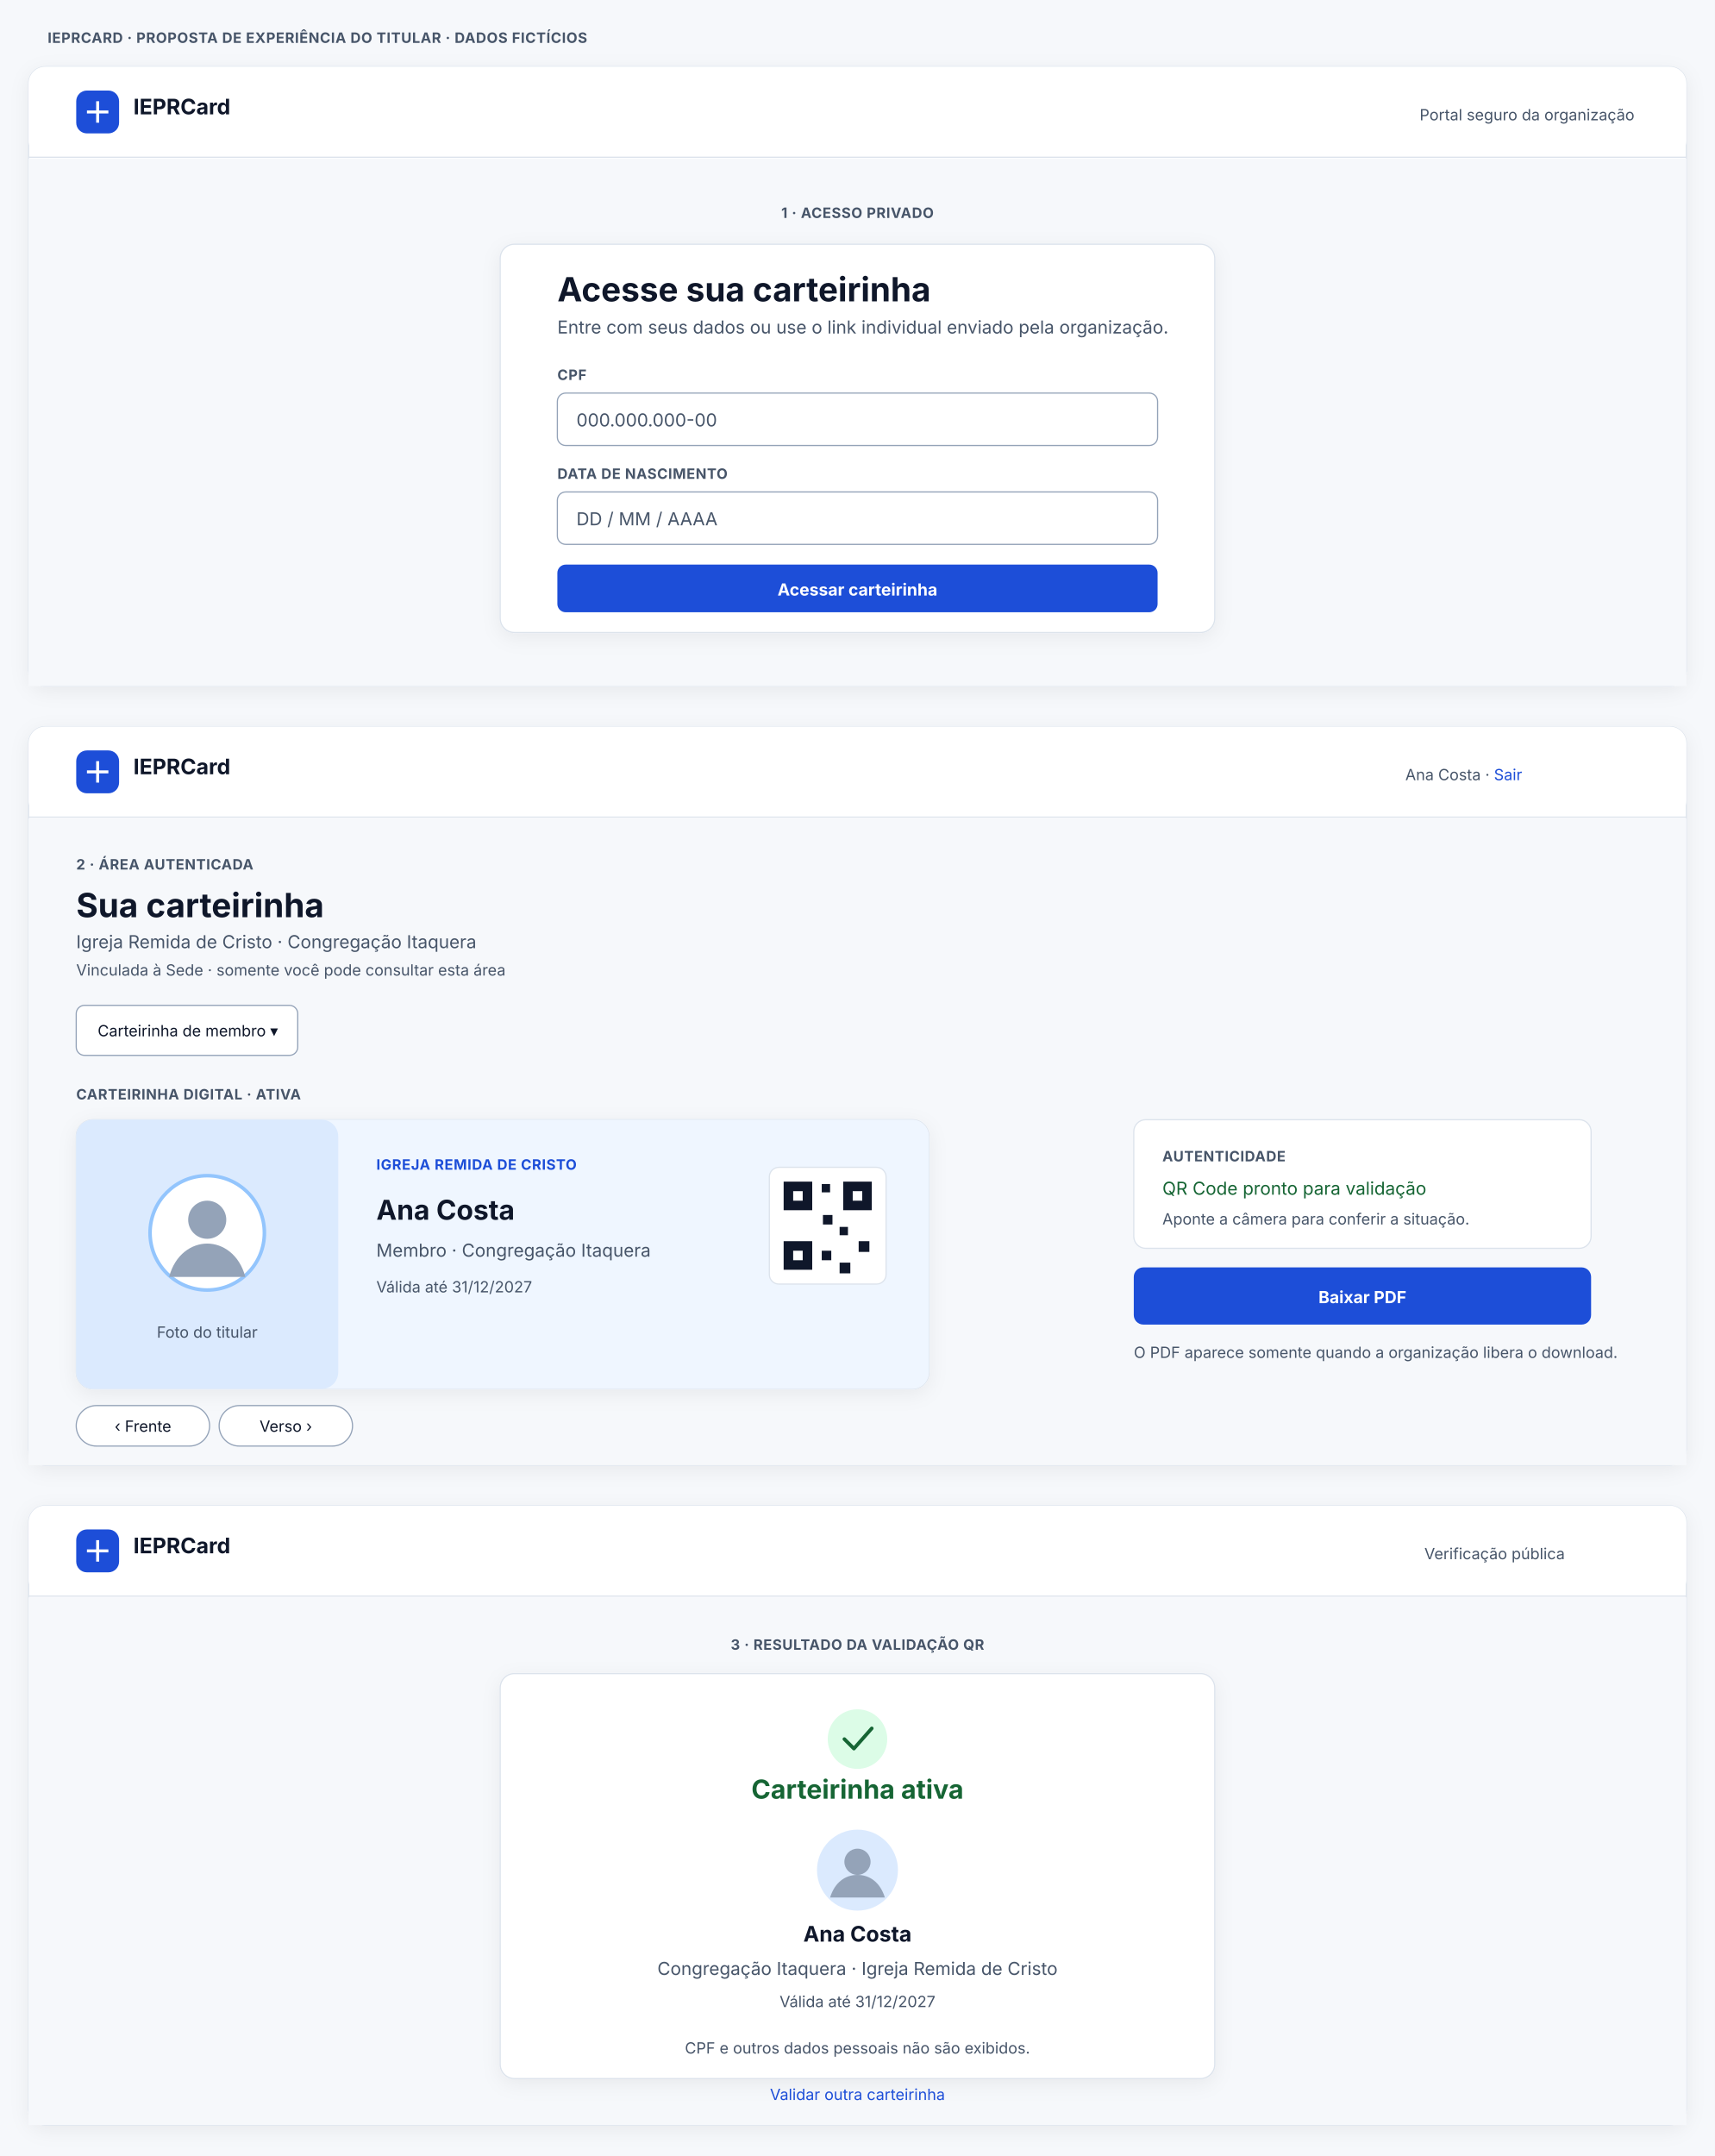
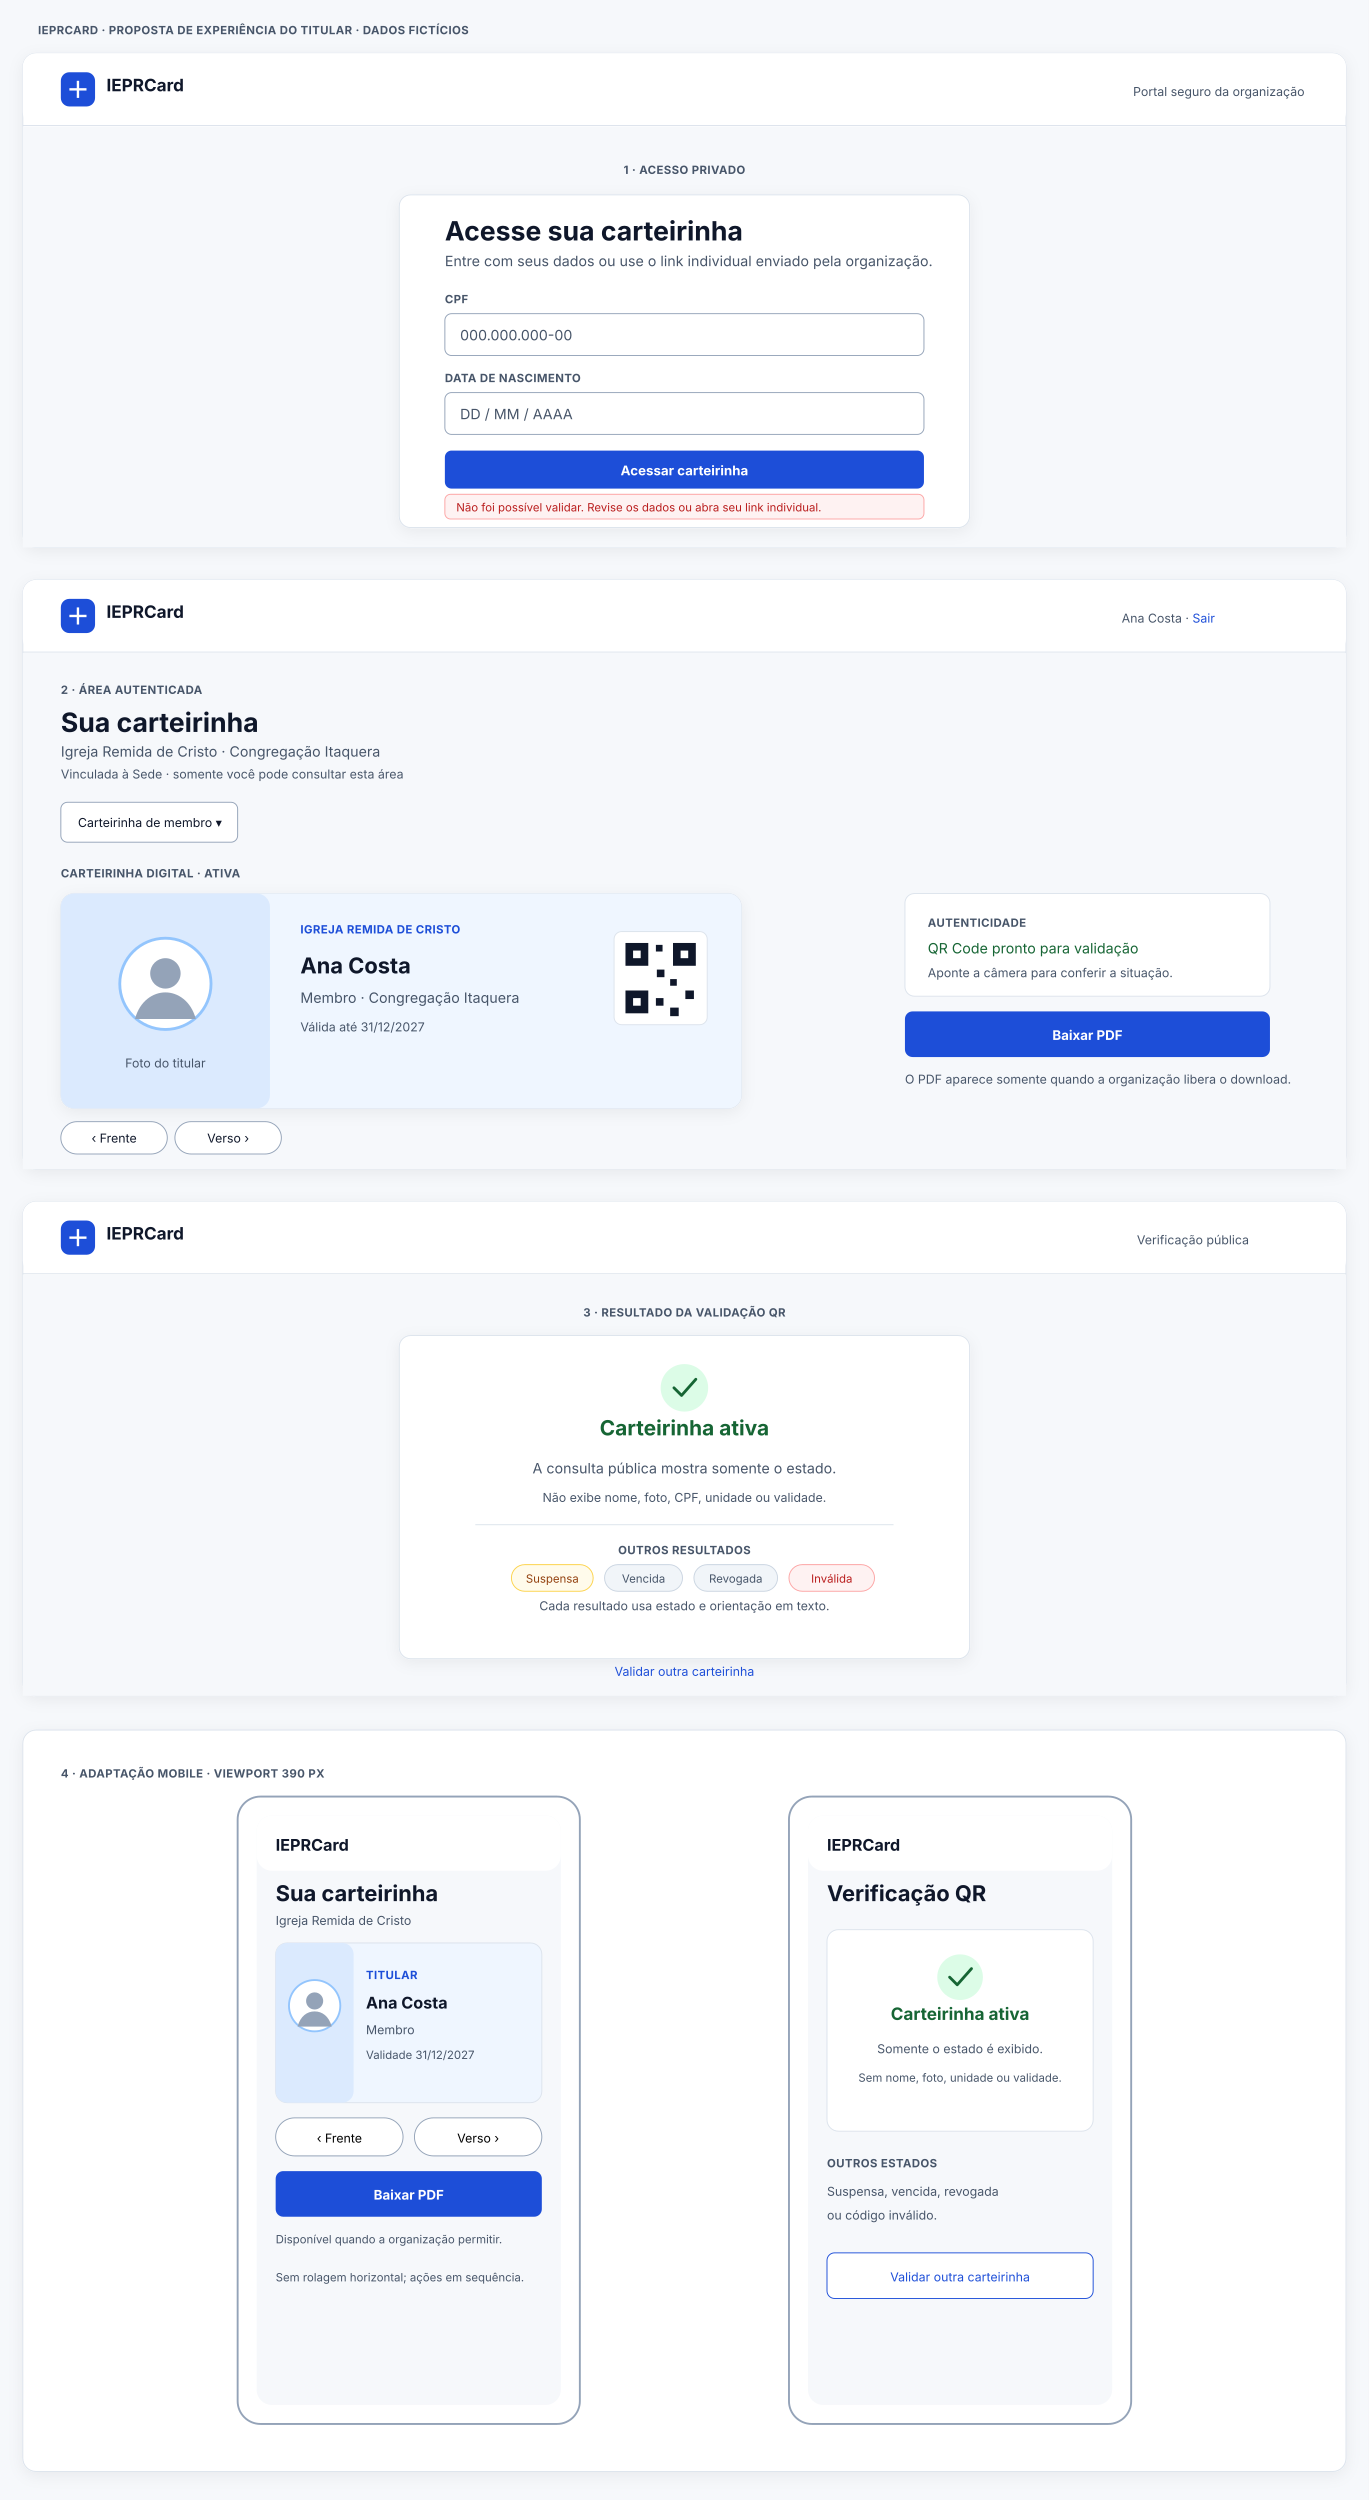
- <svg xmlns="http://www.w3.org/2000/svg" width="1440" height="1810" viewBox="0 0 1440 1810" role="img" aria-labelledby="title description">
+ <svg xmlns="http://www.w3.org/2000/svg" width="1440" height="2630" viewBox="0 0 1440 2630" role="img" aria-labelledby="title description">
  <defs>
    <filter id="shadow" x="-10%" y="-10%" width="120%" height="130%">
      <feDropShadow dx="0" dy="4" stdDeviation="8" flood-color="#0F172A" flood-opacity="0.06" />
    </filter>
    <style>
      text { font-family: Inter, system-ui, "Segoe UI", sans-serif; }
      .muted { fill: #475569; }
      .small { font-size: 13px; }
+       .tiny { font-size: 12px; }
      .body { font-size: 15px; }
      .label { font-size: 12px; font-weight: 700; letter-spacing: .4px; }
      .title { font-size: 28px; font-weight: 700; fill: #0F172A; }
      .card { fill: #FFFFFF; stroke: #DCE3EC; }
      .line { stroke: #DCE3EC; }
      .input { fill: #FFFFFF; stroke: #94A3B8; }
    </style>
  </defs>
-   <rect width="1440" height="1810" fill="#F6F8FB" />
+   <rect width="1440" height="2630" fill="#F6F8FB" />
  <text x="40" y="36" class="label muted">IEPRCARD · PROPOSTA DE EXPERIÊNCIA DO TITULAR · DADOS FICTÍCIOS</text>
  <rect x="24" y="56" width="1392" height="520" rx="14" fill="#FFFFFF" stroke="#DCE3EC" filter="url(#shadow)" />
  <rect x="24" y="56" width="1392" height="76" rx="14" fill="#FFFFFF" />
  <path d="M24 132h1392" class="line" />
  <rect x="64" y="76" width="36" height="36" rx="9" fill="#1D4ED8" />
  <path d="M73 94h18M82 85v18" stroke="#FFFFFF" stroke-width="2.5" />
  <text x="112" y="96" font-size="18" font-weight="700" fill="#0F172A">IEPRCard</text>
  <text x="1192" y="101" class="small muted">Portal seguro da organização</text>
  <rect x="24" y="133" width="1392" height="443" fill="#F6F8FB" />
  <text x="720" y="183" text-anchor="middle" class="label muted">1 · ACESSO PRIVADO</text>
-   <rect x="420" y="205" width="600" height="326" rx="12" class="card" filter="url(#shadow)" />
+   <rect x="420" y="205" width="600" height="350" rx="12" class="card" filter="url(#shadow)" />
  <text x="468" y="253" class="title">Acesse sua carteirinha</text>
  <text x="468" y="280" class="body muted">Entre com seus dados ou use o link individual enviado pela organização.</text>
  <text x="468" y="319" class="label muted">CPF</text>
  <rect x="468" y="330" width="504" height="44" rx="7" class="input" />
  <text x="484" y="358" class="body muted">000.000.000-00</text>
  <text x="468" y="402" class="label muted">DATA DE NASCIMENTO</text>
  <rect x="468" y="413" width="504" height="44" rx="7" class="input" />
  <text x="484" y="441" class="body muted">DD / MM / AAAA</text>
  <rect x="468" y="474" width="504" height="40" rx="7" fill="#1D4ED8" />
  <text x="720" y="500" text-anchor="middle" font-size="14" font-weight="700" fill="#FFFFFF">Acessar carteirinha</text>
+   <rect x="468" y="520" width="504" height="26" rx="6" fill="#FEF2F2" stroke="#FCA5A5" />
+   <text x="480" y="538" class="tiny" fill="#B91C1C">Não foi possível validar. Revise os dados ou abra seu link individual.</text>
  <rect x="24" y="610" width="1392" height="620" rx="14" fill="#FFFFFF" stroke="#DCE3EC" filter="url(#shadow)" />
  <rect x="24" y="610" width="1392" height="76" rx="14" fill="#FFFFFF" />
  <path d="M24 686h1392" class="line" />
  <rect x="64" y="630" width="36" height="36" rx="9" fill="#1D4ED8" />
  <path d="M73 648h18M82 639v18" stroke="#FFFFFF" stroke-width="2.5" />
  <text x="112" y="650" font-size="18" font-weight="700" fill="#0F172A">IEPRCard</text>
  <text x="1180" y="655" class="small muted">Ana Costa · <tspan fill="#1D4ED8">Sair</tspan>
  </text>
  <rect x="24" y="687" width="1392" height="543" fill="#F6F8FB" />
  <text x="64" y="730" class="label muted">2 · ÁREA AUTENTICADA</text>
  <text x="64" y="770" class="title">Sua carteirinha</text>
  <text x="64" y="796" class="body muted">Igreja Remida de Cristo · Congregação Itaquera</text>
  <text x="64" y="819" class="small muted">Vinculada à Sede · somente você pode consultar esta área</text>
  <rect x="64" y="844" width="186" height="42" rx="7" class="input" />
  <text x="82" y="870" class="small" fill="#0F172A">Carteirinha de membro ▾</text>
  <text x="64" y="923" class="label muted">CARTEIRINHA DIGITAL · ATIVA</text>
  <rect x="64" y="940" width="716" height="226" rx="14" fill="#FFFFFF" stroke="#DCE3EC" filter="url(#shadow)" />
  <rect x="64" y="940" width="716" height="226" rx="14" fill="#EFF6FF" />
  <rect x="64" y="940" width="220" height="226" rx="14" fill="#DBEAFE" />
  <circle cx="174" cy="1035" r="48" fill="#FFFFFF" stroke="#93C5FD" stroke-width="3" />
  <circle cx="174" cy="1024" r="16" fill="#94A3B8" />
  <path d="M142 1072c5-19 19-28 32-28s27 9 32 28" fill="#94A3B8" />
  <text x="174" y="1123" text-anchor="middle" class="small muted">Foto do titular</text>
  <text x="316" y="982" class="label" fill="#1D4ED8">IGREJA REMIDA DE CRISTO</text>
  <text x="316" y="1024" font-size="23" font-weight="700" fill="#0F172A">Ana Costa</text>
  <text x="316" y="1055" class="body muted">Membro · Congregação Itaquera</text>
  <text x="316" y="1085" class="small muted">Válida até 31/12/2027</text>
  <rect x="646" y="980" width="98" height="98" rx="8" fill="#FFFFFF" stroke="#DCE3EC" />
  <g fill="#0F172A">
    <rect x="658" y="992" width="24" height="24" />
    <rect x="666" y="1000" width="8" height="8" fill="#FFFFFF" />
    <rect x="708" y="992" width="24" height="24" />
    <rect x="716" y="1000" width="8" height="8" fill="#FFFFFF" />
    <rect x="658" y="1042" width="24" height="24" />
    <rect x="666" y="1050" width="8" height="8" fill="#FFFFFF" />
    <rect x="690" y="994" width="7" height="7" />
    <rect x="691" y="1020" width="8" height="8" />
    <rect x="705" y="1030" width="7" height="7" />
    <rect x="721" y="1042" width="9" height="9" />
    <rect x="690" y="1050" width="8" height="8" />
    <rect x="705" y="1060" width="9" height="9" />
  </g>
  <rect x="64" y="1180" width="112" height="34" rx="17" fill="#FFFFFF" stroke="#94A3B8" />
  <text x="120" y="1202" text-anchor="middle" class="small" fill="#0F172A">‹ Frente</text>
  <rect x="184" y="1180" width="112" height="34" rx="17" fill="#FFFFFF" stroke="#94A3B8" />
  <text x="240" y="1202" text-anchor="middle" class="small" fill="#0F172A">Verso ›</text>
  <rect x="952" y="940" width="384" height="108" rx="10" class="card" />
  <text x="976" y="975" class="label muted">AUTENTICIDADE</text>
  <text x="976" y="1003" class="body" fill="#166534">QR Code pronto para validação</text>
  <text x="976" y="1028" class="small muted">Aponte a câmera para conferir a situação.</text>
  <rect x="952" y="1064" width="384" height="48" rx="8" fill="#1D4ED8" />
  <text x="1144" y="1094" text-anchor="middle" font-size="14" font-weight="700" fill="#FFFFFF">Baixar PDF</text>
  <text x="952" y="1140" class="small muted">O PDF aparece somente quando a organização libera o download.</text>
  <rect x="24" y="1264" width="1392" height="520" rx="14" fill="#FFFFFF" stroke="#DCE3EC" filter="url(#shadow)" />
  <rect x="24" y="1264" width="1392" height="76" rx="14" fill="#FFFFFF" />
  <path d="M24 1340h1392" class="line" />
  <rect x="64" y="1284" width="36" height="36" rx="9" fill="#1D4ED8" />
  <path d="M73 1302h18M82 1293v18" stroke="#FFFFFF" stroke-width="2.5" />
  <text x="112" y="1304" font-size="18" font-weight="700" fill="#0F172A">IEPRCard</text>
  <text x="1196" y="1309" class="small muted">Verificação pública</text>
  <rect x="24" y="1341" width="1392" height="443" fill="#F6F8FB" />
  <text x="720" y="1385" text-anchor="middle" class="label muted">3 · RESULTADO DA VALIDAÇÃO QR</text>
  <rect x="420" y="1405" width="600" height="340" rx="12" class="card" filter="url(#shadow)" />
  <circle cx="720" cy="1460" r="25" fill="#DCFCE7" />
  <path d="m709 1460 8 8 15-17" fill="none" stroke="#166534" stroke-width="3" stroke-linecap="round" stroke-linejoin="round" />
  <text x="720" y="1510" text-anchor="middle" font-size="22" font-weight="700" fill="#166534">Carteirinha ativa</text>
-   <circle cx="720" cy="1570" r="34" fill="#DBEAFE" />
-   <circle cx="720" cy="1563" r="11" fill="#94A3B8" />
-   <path d="M697 1593c4-13 13-19 23-19s19 6 23 19" fill="#94A3B8" />
-   <text x="720" y="1630" text-anchor="middle" font-size="18" font-weight="700" fill="#0F172A">Ana Costa</text>
-   <text x="720" y="1658" text-anchor="middle" class="body muted">Congregação Itaquera · Igreja Remida de Cristo</text>
-   <text x="720" y="1685" text-anchor="middle" class="small muted">Válida até 31/12/2027</text>
-   <text x="720" y="1724" text-anchor="middle" class="small muted">CPF e outros dados pessoais não são exibidos.</text>
+   <text x="720" y="1550" text-anchor="middle" class="body muted">A consulta pública mostra somente o estado.</text>
+   <text x="720" y="1580" text-anchor="middle" class="small muted">Não exibe nome, foto, CPF, unidade ou validade.</text>
+   <path d="M500 1604h440" class="line" />
+   <text x="720" y="1635" text-anchor="middle" class="label muted">OUTROS RESULTADOS</text>
+   <rect x="538" y="1646" width="86" height="28" rx="14" fill="#FFFBEB" stroke="#FCD34D" />
+   <text x="581" y="1665" text-anchor="middle" class="tiny" fill="#92400E">Suspensa</text>
+   <rect x="636" y="1646" width="82" height="28" rx="14" fill="#F1F5F9" stroke="#CBD5E1" />
+   <text x="677" y="1665" text-anchor="middle" class="tiny muted">Vencida</text>
+   <rect x="730" y="1646" width="88" height="28" rx="14" fill="#F1F5F9" stroke="#CBD5E1" />
+   <text x="774" y="1665" text-anchor="middle" class="tiny muted">Revogada</text>
+   <rect x="830" y="1646" width="90" height="28" rx="14" fill="#FEF2F2" stroke="#FCA5A5" />
+   <text x="875" y="1665" text-anchor="middle" class="tiny" fill="#B91C1C">Inválida</text>
+   <text x="720" y="1694" text-anchor="middle" class="small muted">Cada resultado usa estado e orientação em texto.</text>
  <text x="720" y="1763" text-anchor="middle" class="small" fill="#1D4ED8">Validar outra carteirinha</text>
+   <rect x="24" y="1820" width="1392" height="780" rx="14" fill="#FFFFFF" stroke="#DCE3EC" filter="url(#shadow)" />
+   <text x="64" y="1870" class="label muted">4 · ADAPTAÇÃO MOBILE · VIEWPORT 390 PX</text>
+   <rect x="250" y="1890" width="360" height="660" rx="24" fill="#FFFFFF" stroke="#94A3B8" stroke-width="2" />
+   <rect x="270" y="1910" width="320" height="620" rx="16" fill="#F6F8FB" />
+   <rect x="270" y="1910" width="320" height="58" rx="16" fill="#FFFFFF" />
+   <text x="290" y="1947" font-size="17" font-weight="700" fill="#0F172A">IEPRCard</text>
+   <text x="290" y="2000" font-size="23" font-weight="700" fill="#0F172A">Sua carteirinha</text>
+   <text x="290" y="2025" class="small muted">Igreja Remida de Cristo</text>
+   <rect x="290" y="2044" width="280" height="168" rx="12" fill="#EFF6FF" stroke="#DCE3EC" />
+   <rect x="290" y="2044" width="82" height="168" rx="12" fill="#DBEAFE" />
+   <circle cx="331" cy="2110" r="27" fill="#FFFFFF" stroke="#93C5FD" stroke-width="2" />
+   <circle cx="331" cy="2105" r="9" fill="#94A3B8" />
+   <path d="M313 2132c3-11 10-16 18-16s15 5 18 16" fill="#94A3B8" />
+   <text x="385" y="2082" class="label" fill="#1D4ED8">TITULAR</text>
+   <text x="385" y="2113" font-size="17" font-weight="700" fill="#0F172A">Ana Costa</text>
+   <text x="385" y="2140" class="small muted">Membro</text>
+   <text x="385" y="2166" class="tiny muted">Validade 31/12/2027</text>
+   <rect x="290" y="2228" width="134" height="40" rx="20" fill="#FFFFFF" stroke="#94A3B8" />
+   <text x="357" y="2254" text-anchor="middle" class="small">‹ Frente</text>
+   <rect x="436" y="2228" width="134" height="40" rx="20" fill="#FFFFFF" stroke="#94A3B8" />
+   <text x="503" y="2254" text-anchor="middle" class="small">Verso ›</text>
+   <rect x="290" y="2284" width="280" height="48" rx="8" fill="#1D4ED8" />
+   <text x="430" y="2314" text-anchor="middle" font-size="14" font-weight="700" fill="#FFFFFF">Baixar PDF</text>
+   <text x="290" y="2360" class="tiny muted">Disponível quando a organização permitir.</text>
+   <text x="290" y="2400" class="tiny muted">Sem rolagem horizontal; ações em sequência.</text>
+   <rect x="830" y="1890" width="360" height="660" rx="24" fill="#FFFFFF" stroke="#94A3B8" stroke-width="2" />
+   <rect x="850" y="1910" width="320" height="620" rx="16" fill="#F6F8FB" />
+   <rect x="850" y="1910" width="320" height="58" rx="16" fill="#FFFFFF" />
+   <text x="870" y="1947" font-size="17" font-weight="700" fill="#0F172A">IEPRCard</text>
+   <text x="870" y="2000" font-size="23" font-weight="700" fill="#0F172A">Verificação QR</text>
+   <rect x="870" y="2030" width="280" height="212" rx="12" fill="#FFFFFF" stroke="#DCE3EC" />
+   <circle cx="1010" cy="2080" r="24" fill="#DCFCE7" />
+   <path d="m999 2080 8 8 15-17" fill="none" stroke="#166534" stroke-width="3" stroke-linecap="round" stroke-linejoin="round" />
+   <text x="1010" y="2125" text-anchor="middle" font-size="18" font-weight="700" fill="#166534">Carteirinha ativa</text>
+   <text x="1010" y="2160" text-anchor="middle" class="small muted">Somente o estado é exibido.</text>
+   <text x="1010" y="2190" text-anchor="middle" class="tiny muted">Sem nome, foto, unidade ou validade.</text>
+   <text x="870" y="2280" class="label muted">OUTROS ESTADOS</text>
+   <text x="870" y="2310" class="small muted">Suspensa, vencida, revogada</text>
+   <text x="870" y="2335" class="small muted">ou código inválido.</text>
+   <rect x="870" y="2370" width="280" height="48" rx="8" fill="#FFFFFF" stroke="#1D4ED8" />
+   <text x="1010" y="2400" text-anchor="middle" class="small" fill="#1D4ED8">Validar outra carteirinha</text>
</svg>
